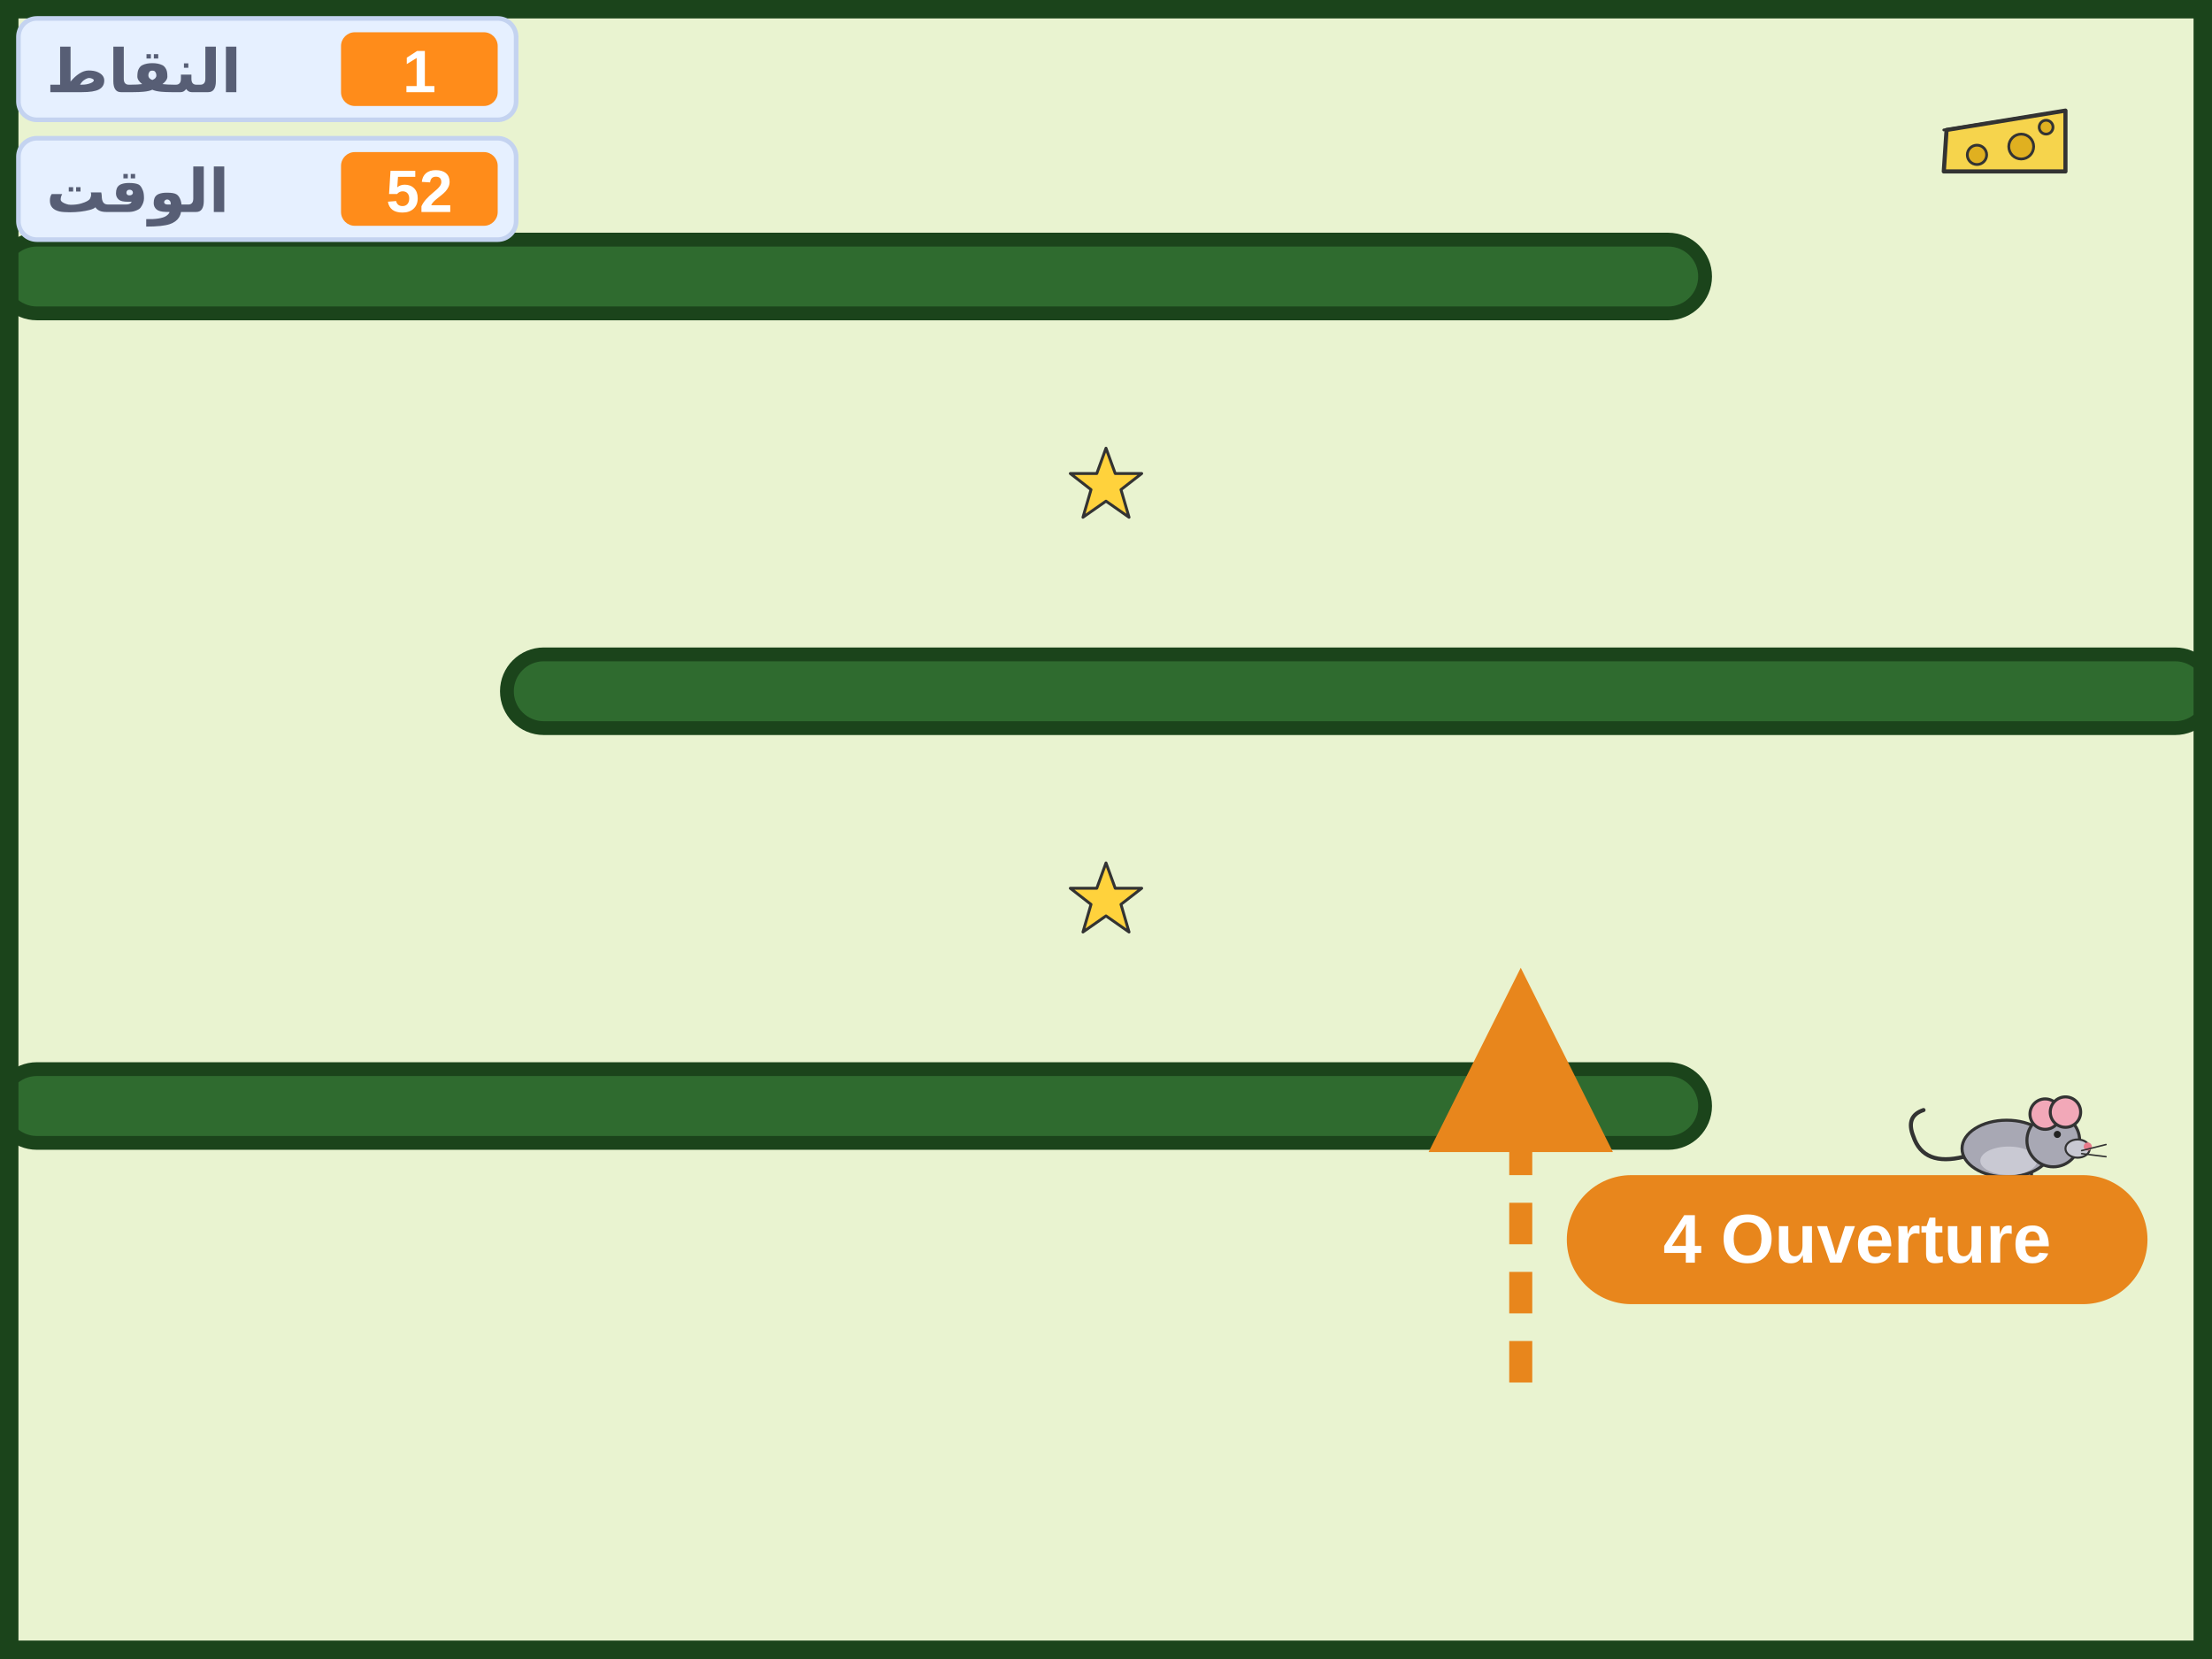
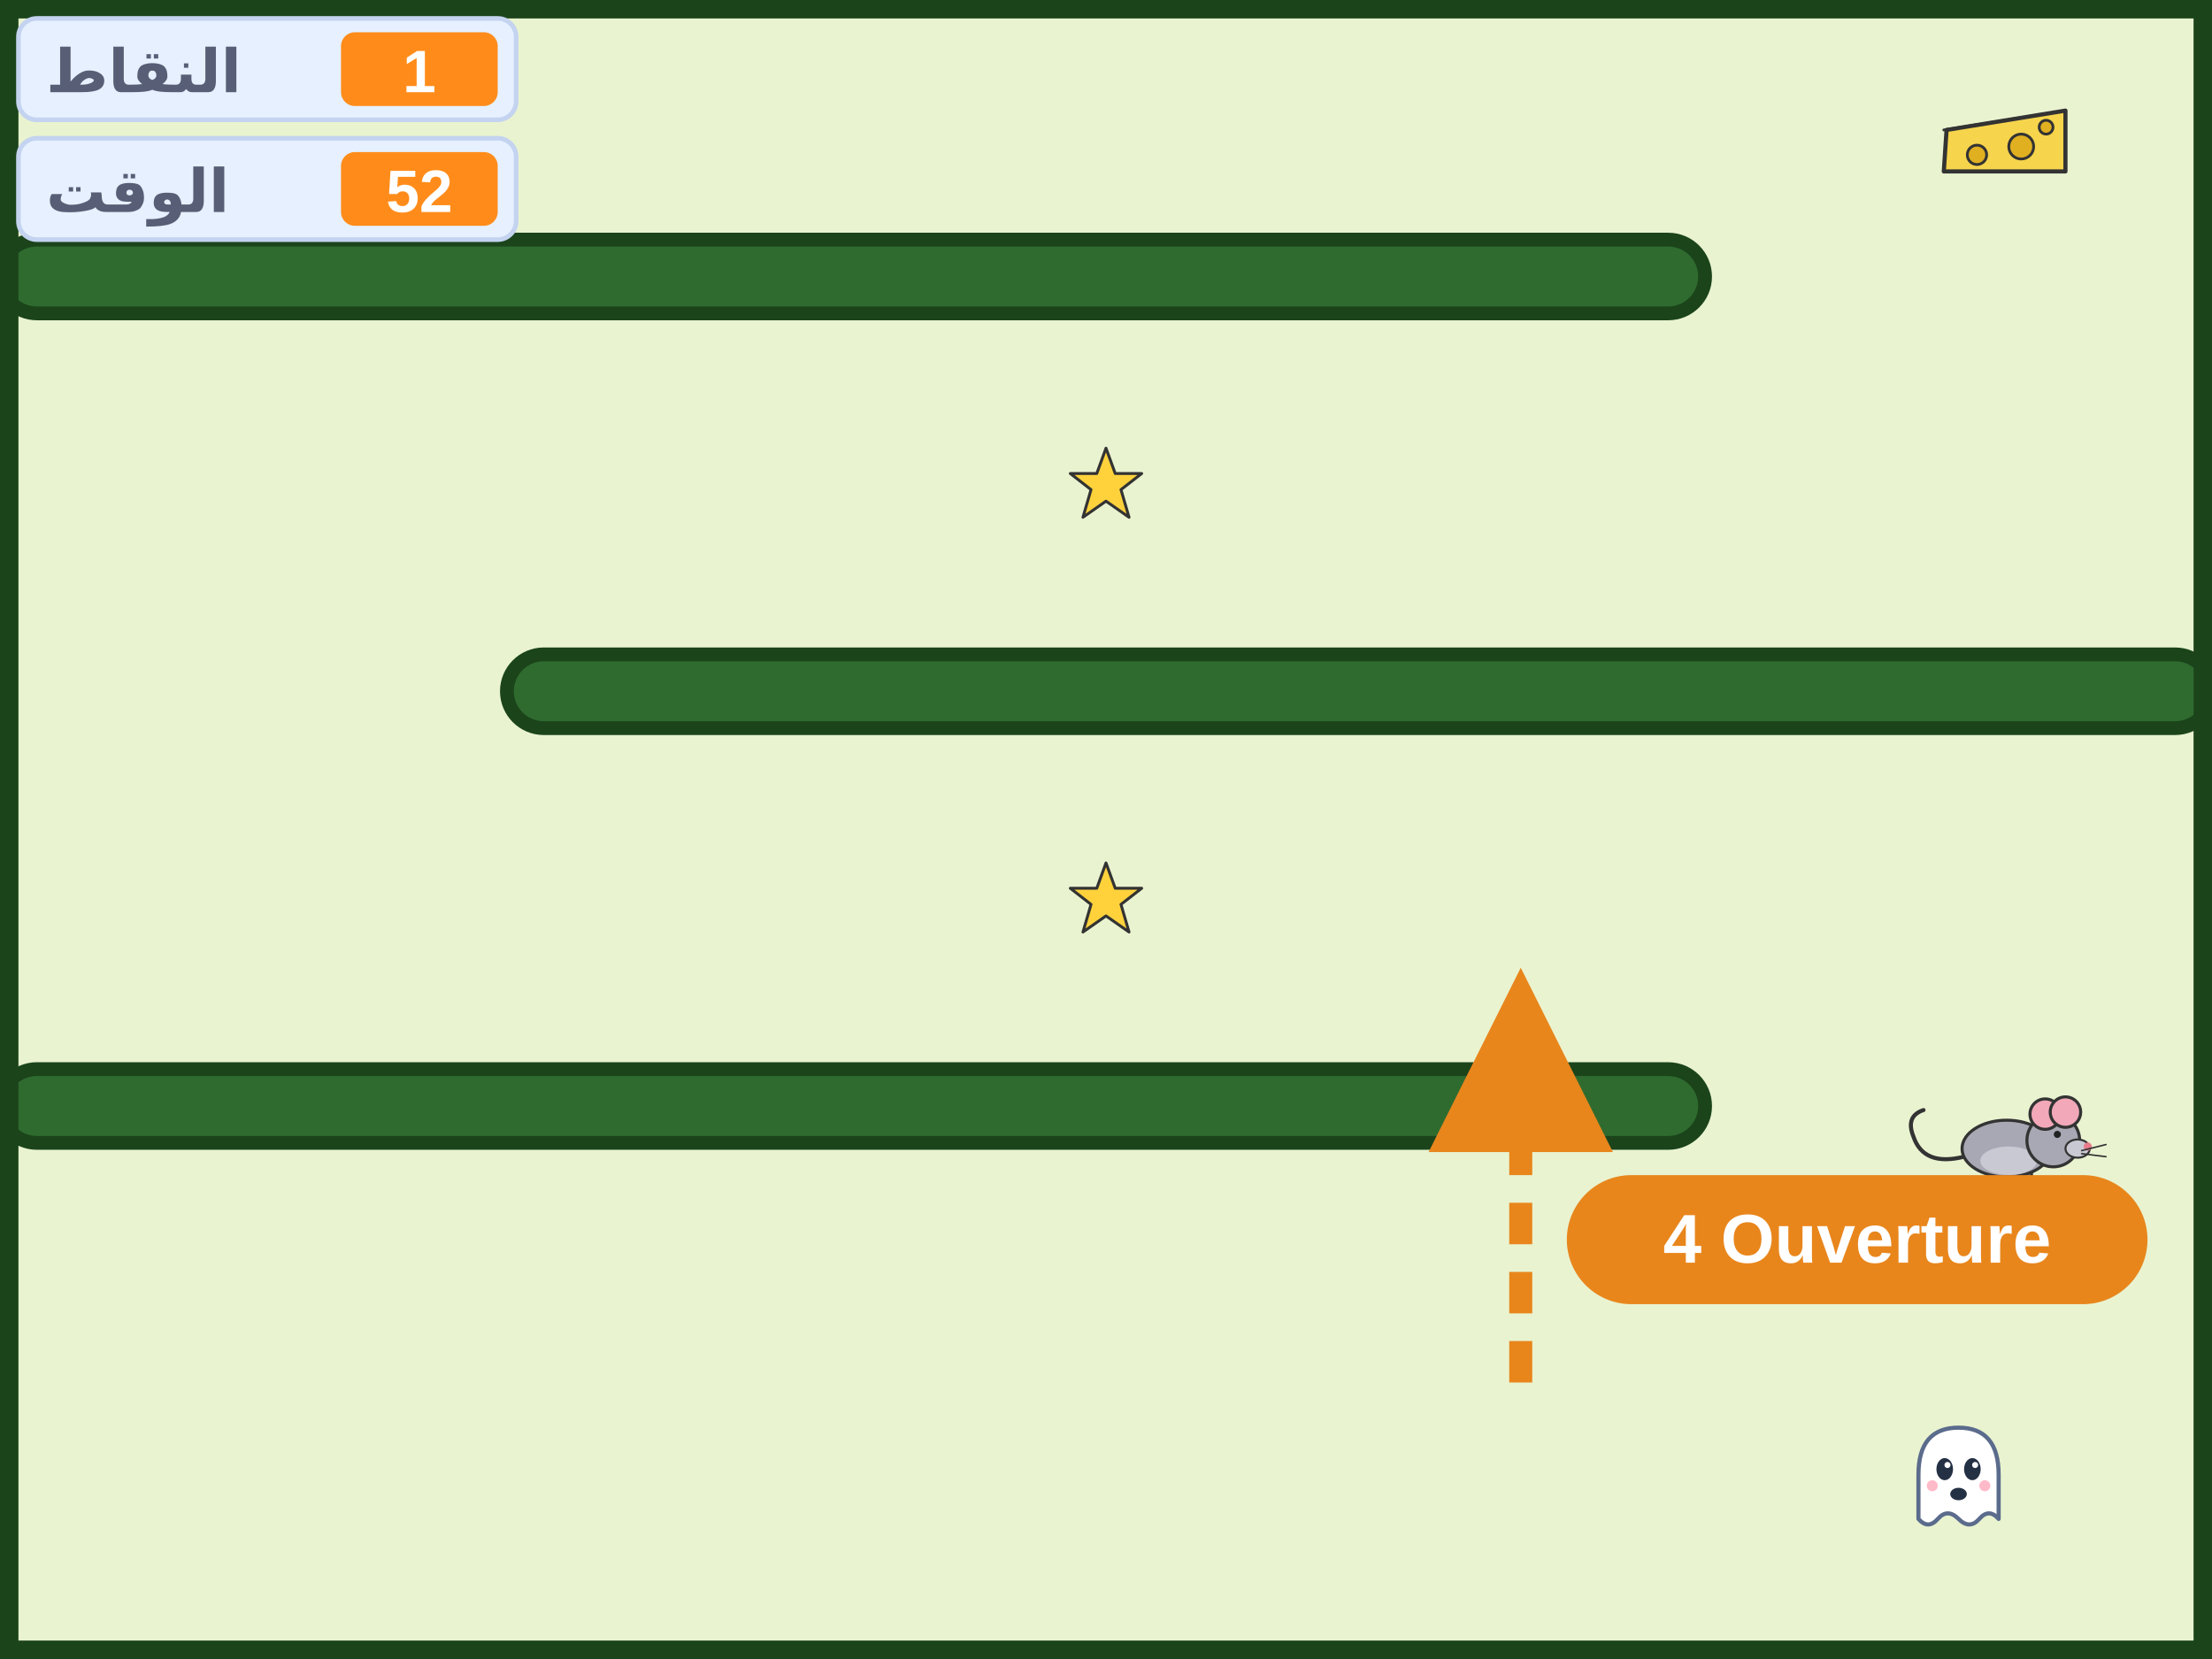
<svg xmlns="http://www.w3.org/2000/svg" width="480" height="360" viewBox="0 0 480 360">
  <defs>
    <marker id="ah" markerWidth="8" markerHeight="8" refX="6" refY="4" orient="auto">
      <path d="M0,0 L8,4 L0,8 z" fill="#e8861c" />
    </marker>
  </defs>
  <g transform="translate(240.0,180.0) scale(1.0,1.0) translate(-240,-180)">
    <svg x="0" y="0" width="480" height="360" viewBox="0 0 480 360">
      <rect width="480" height="360" fill="#e9f3d0" />
      <rect x="0" y="232" width="370" height="16" rx="8" fill="#2f6b2f" stroke="#1b441b" stroke-width="3" />
      <rect x="110" y="142" width="370" height="16" rx="8" fill="#2f6b2f" stroke="#1b441b" stroke-width="3" />
      <rect x="0" y="52" width="370" height="16" rx="8" fill="#2f6b2f" stroke="#1b441b" stroke-width="3" />
      <rect x="2" y="2" width="476" height="356" fill="none" stroke="#1b441b" stroke-width="4" />
    </svg>
  </g>
  <g transform="translate(435.0,30.0) scale(0.3,0.3) translate(-76,-66)">
    <svg x="0" y="0" width="152" height="132" viewBox="0 0 152 132">
      <g transform="translate(26 26)">
        <path d="M6 64 L8 34 L94 20 L94 64Z" fill="#f6d44c" stroke="#333333" stroke-width="3" stroke-linejoin="round" stroke-linecap="round" />
        <path d="M6 34 L94 20" fill="none" stroke="#333333" stroke-width="2" stroke-linejoin="round" stroke-linecap="round" />
        <circle cx="30" cy="52" r="7" fill="#e0b020" stroke="#333333" stroke-width="2" />
        <circle cx="62" cy="46" r="9" fill="#e0b020" stroke="#333333" stroke-width="2" />
        <circle cx="80" cy="32" r="5" fill="#e0b020" stroke="#333333" stroke-width="2" />
      </g>
    </svg>
  </g>
  <g transform="translate(240.0,195.0) scale(0.25,0.25) translate(-61,-61)">
    <svg x="0" y="0" width="122" height="122" viewBox="0 0 122 122">
      <g transform="translate(26 26)">
        <polygon points="35,4 43,26 66,26 48,40 55,64 35,50 15,64 22,40 4,26 27,26" fill="#ffd23c" stroke="#333333" stroke-width="2.5" stroke-linejoin="round" />
      </g>
    </svg>
  </g>
  <g transform="translate(240.0,105.0) scale(0.25,0.25) translate(-61,-61)">
    <svg x="0" y="0" width="122" height="122" viewBox="0 0 122 122">
      <g transform="translate(26 26)">
        <polygon points="35,4 43,26 66,26 48,40 55,64 35,50 15,64 22,40 4,26 27,26" fill="#ffd23c" stroke="#333333" stroke-width="2.5" stroke-linejoin="round" />
      </g>
    </svg>
  </g>
  <g transform="translate(435.0,240.0) scale(0.22,0.22) translate(-120,-100)">
    <svg x="0" y="0" width="240" height="200" viewBox="0 0 240 200">
      <path d="M80 150 Q40 160 30 130 Q22 110 40 104" fill="none" stroke="#333333" stroke-width="4" stroke-linejoin="round" stroke-linecap="round" />
      <line x1="110" y1="160" x2="110" y2="184" stroke="#333333" stroke-width="16" stroke-linecap="round" />
      <line x1="110" y1="160" x2="110" y2="184" stroke="#9a9aa6" stroke-width="10" stroke-linecap="round" />
      <line x1="140" y1="160" x2="140" y2="184" stroke="#333333" stroke-width="16" stroke-linecap="round" />
      <line x1="140" y1="160" x2="140" y2="184" stroke="#9a9aa6" stroke-width="10" stroke-linecap="round" />
      <ellipse cx="122" cy="142" rx="44" ry="28" fill="#a8a8b4" stroke="#333333" stroke-width="3" />
      <ellipse cx="124" cy="154" rx="28" ry="14" fill="#c9c9d3" stroke="#333333" stroke-width="0" />
      <circle cx="168" cy="134" r="26" fill="#a8a8b4" stroke="#333333" stroke-width="3" />
      <circle cx="160" cy="108" r="15" fill="#f2a8b8" stroke="#333333" stroke-width="3" />
      <circle cx="180" cy="106" r="15" fill="#f2a8b8" stroke="#333333" stroke-width="3" />
      <ellipse cx="192" cy="142" rx="12" ry="9" fill="#c9c9d3" stroke="#333333" stroke-width="2" />
      <circle cx="202" cy="140" r="4" fill="#e87a8a" stroke="#333333" stroke-width="0" />
      <circle cx="172" cy="128" r="3.5" fill="#222" stroke="#333333" stroke-width="0" />
      <line x1="196" y1="144" x2="220" y2="138" stroke="#333333" stroke-width="1.5" stroke-linecap="round" />
      <line x1="196" y1="147" x2="220" y2="150" stroke="#333333" stroke-width="1.5" stroke-linecap="round" />
    </svg>
  </g>
+   <g transform="translate(425.0,320.0) scale(0.3,0.3) translate(-35,-40)">
+     <svg x="0" y="0" width="70" height="80" viewBox="0 0 70 80">
+       <path d="M6 40 Q6 6 35 6 Q64 6 64 40 L64 72 Q57 64 50 72 Q43 80 35 72 Q27 64 20 72 Q13 80 6 72Z" fill="#ffffff" stroke="#5b6b8c" stroke-width="3" stroke-linejoin="round" />
+       <ellipse cx="25" cy="36" rx="6" ry="8" fill="#243044" />
+       <ellipse cx="45" cy="36" rx="6" ry="8" fill="#243044" />
+       <circle cx="27" cy="33" r="2.2" fill="#fff" />
+       <circle cx="47" cy="33" r="2.2" fill="#fff" />
+       <ellipse cx="35" cy="54" rx="6" ry="4.5" fill="#243044" />
+       <circle cx="16" cy="48" r="4" fill="#ff9db3" fill-opacity=".7" />
+       <circle cx="54" cy="48" r="4" fill="#ff9db3" fill-opacity=".7" />
+     </svg>
+   </g>
  <g>
    <rect x="4" y="4" width="108" height="22" rx="4" fill="#e6f0ff" stroke="#c4d3f0" />
    <text x="10" y="20" font-family="Tajawal,Arial,sans-serif" font-size="13" fill="#575e75" font-weight="bold">النقاط</text>
    <rect x="74" y="7" width="34" height="16" rx="3" fill="#ff8c1a" />
    <text x="91" y="20" text-anchor="middle" font-family="Arial" font-size="13" font-weight="bold" fill="#fff">1</text>
  </g>
  <g>
    <rect x="4" y="30" width="108" height="22" rx="4" fill="#e6f0ff" stroke="#c4d3f0" />
    <text x="10" y="46" font-family="Tajawal,Arial,sans-serif" font-size="13" fill="#575e75" font-weight="bold">الوقت</text>
    <rect x="74" y="33" width="34" height="16" rx="3" fill="#ff8c1a" />
    <text x="91" y="46" text-anchor="middle" font-family="Arial" font-size="13" font-weight="bold" fill="#fff">52</text>
  </g>
  <line x1="330" y1="300" x2="330" y2="220" stroke="#e8861c" stroke-width="5" stroke-dasharray="9 6" marker-end="url(#ah)" />
  <rect x="340" y="255" width="126" height="28" rx="14" fill="#e8861c" />
  <text x="403.0" y="274" text-anchor="middle" font-family="Arial" font-size="15" font-weight="bold" fill="#fff">4  Ouverture</text>
</svg>
